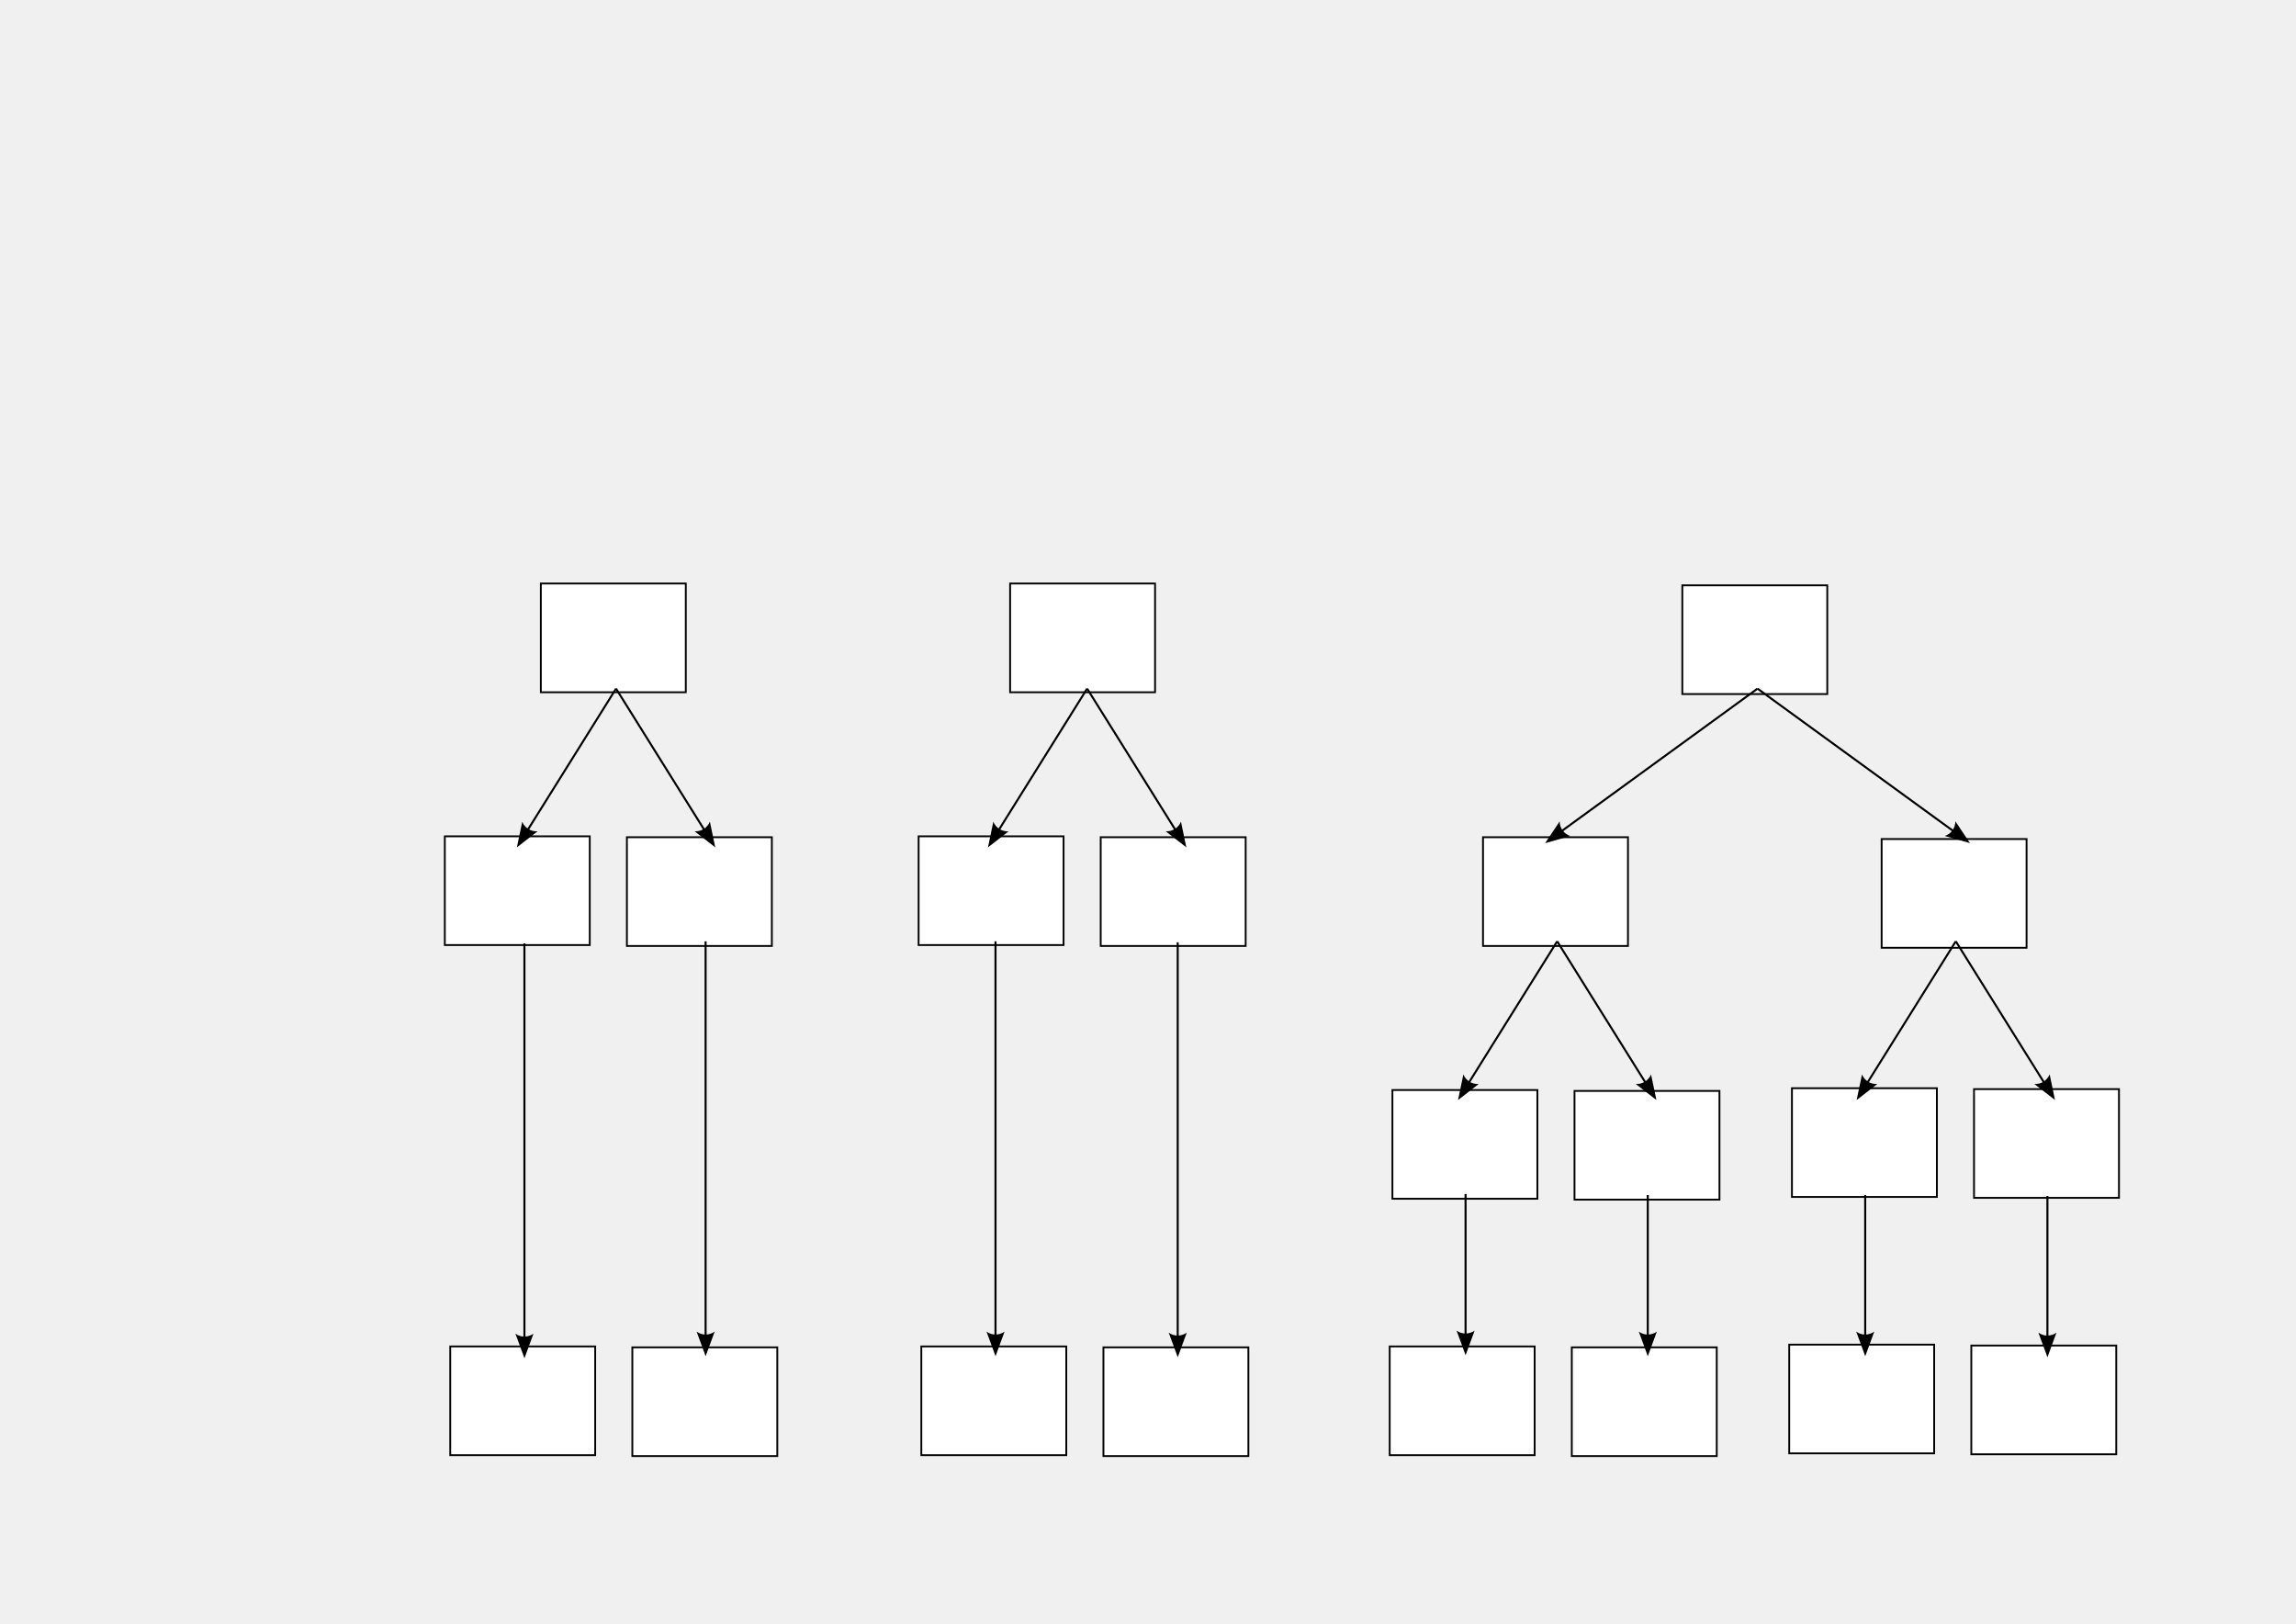
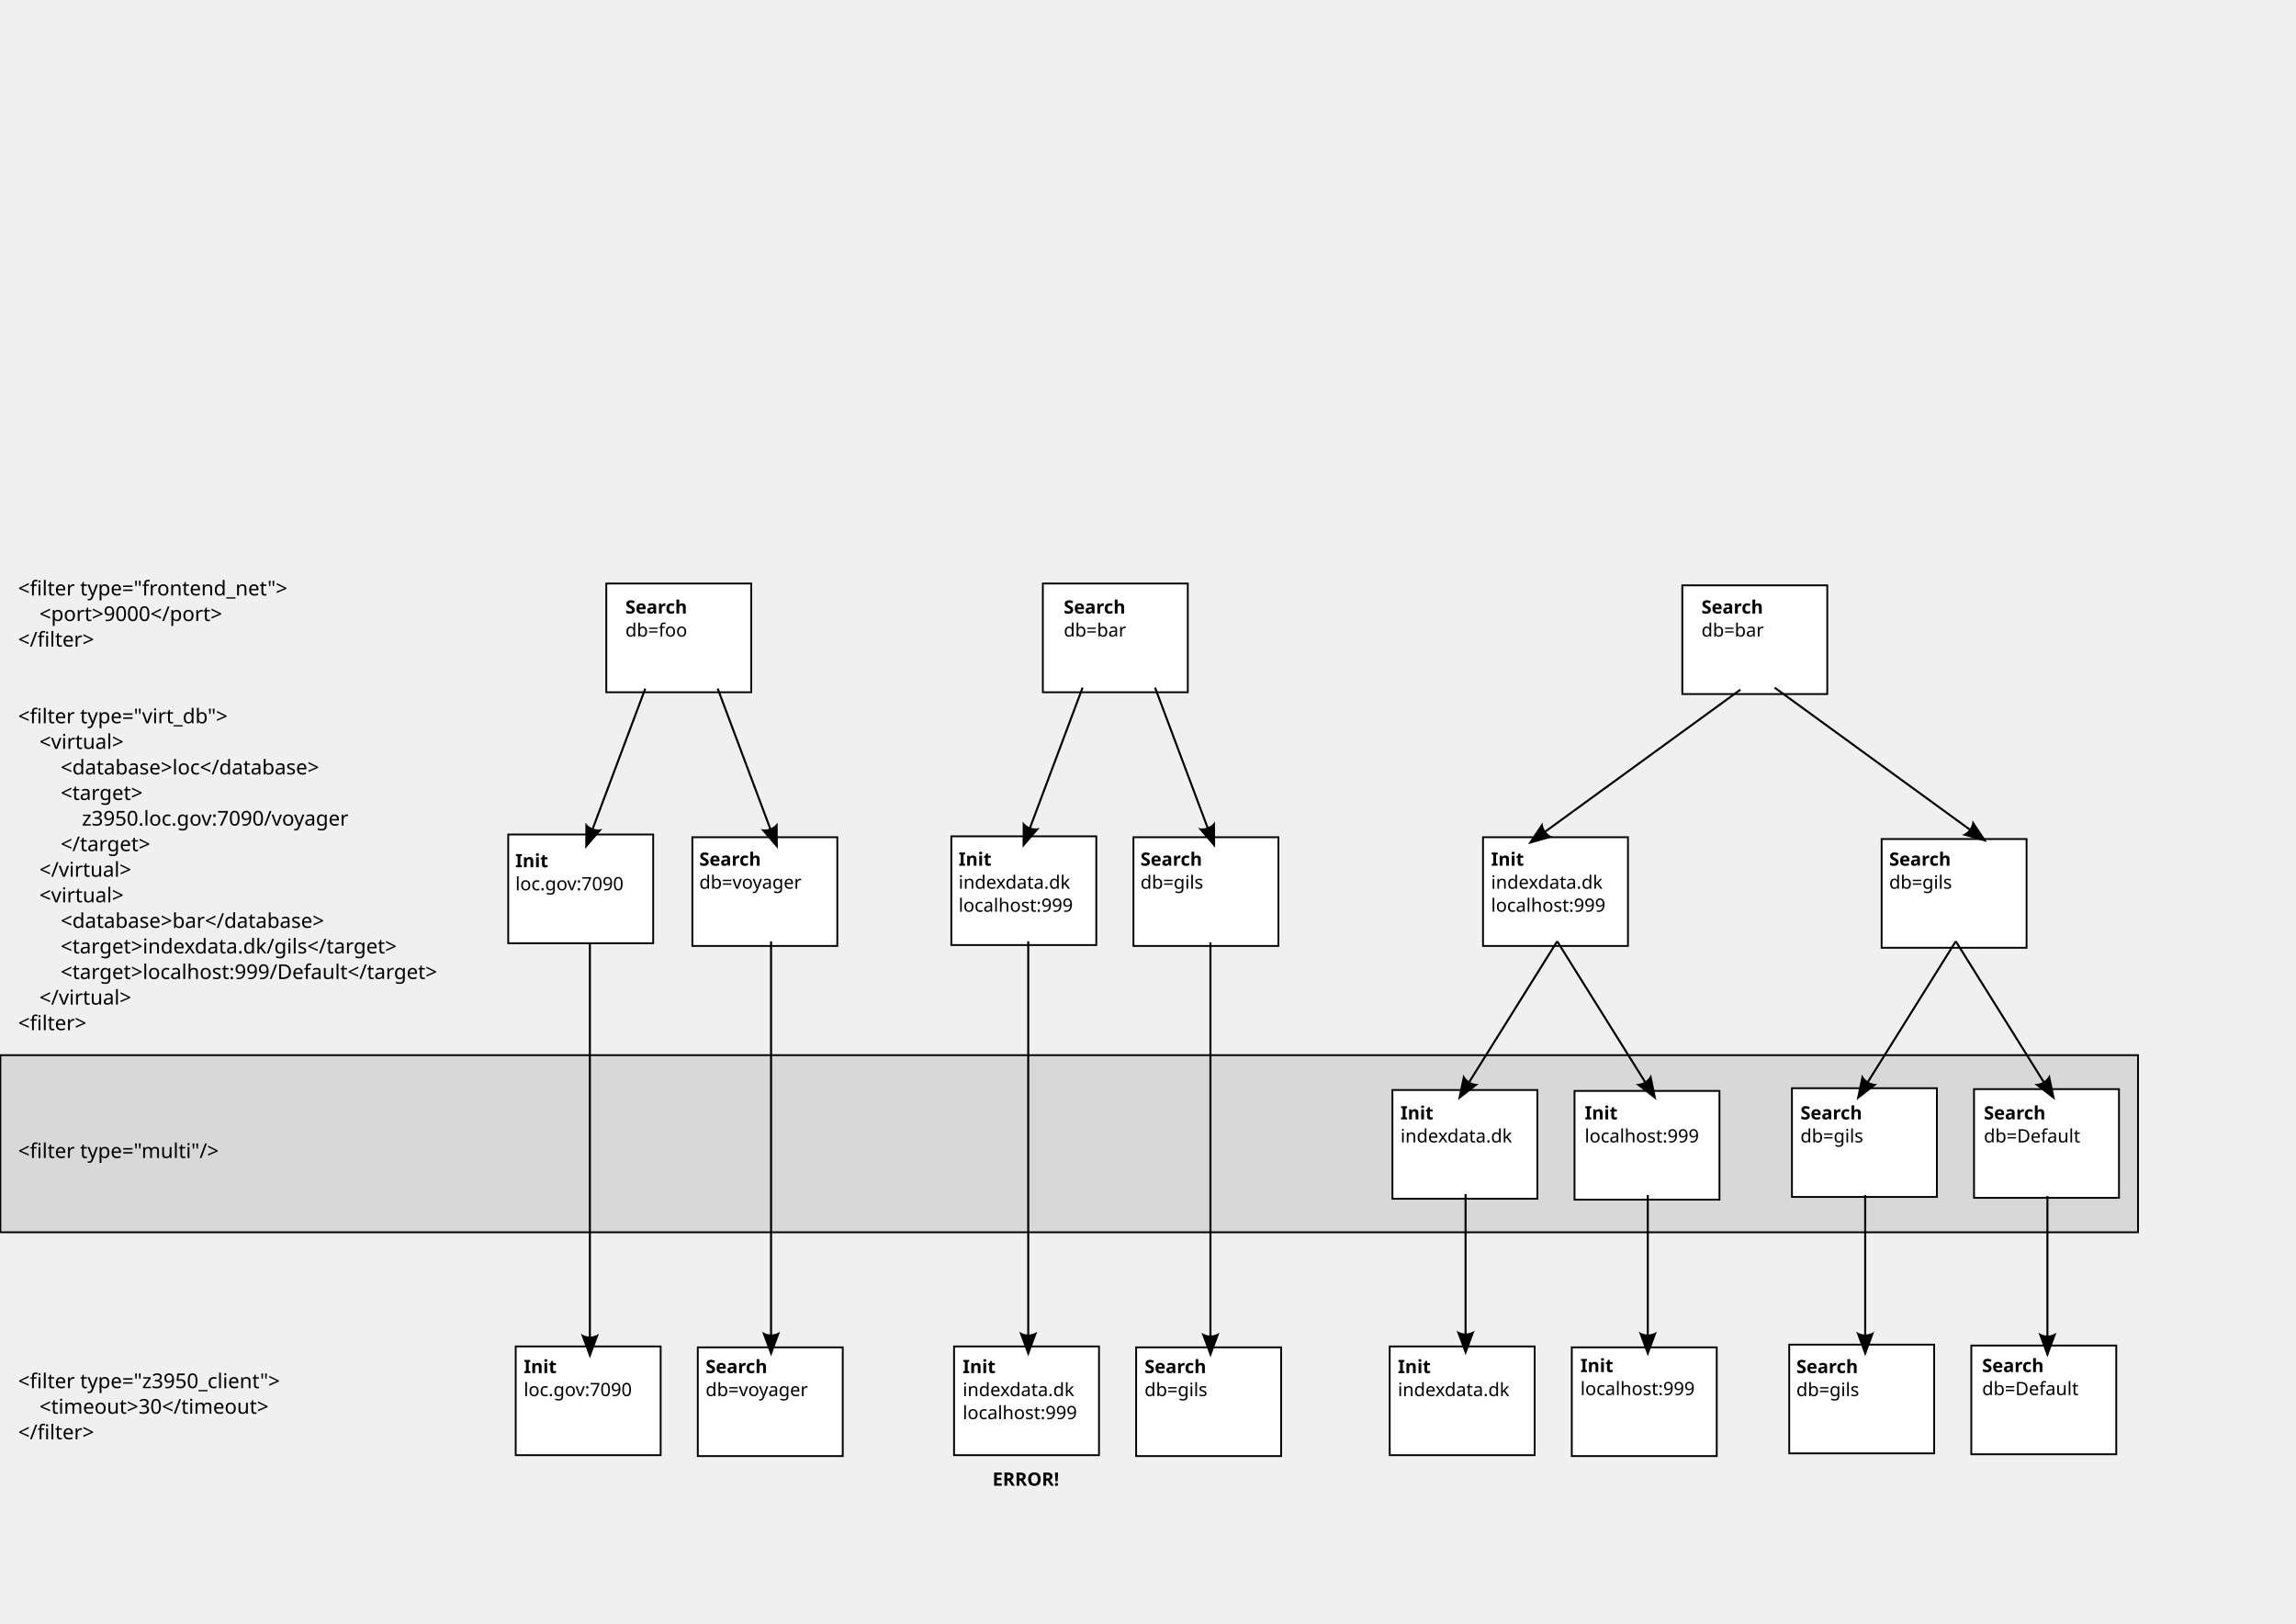
<svg xmlns="http://www.w3.org/2000/svg" width="841.89pt" height="595.276pt" id="svg2">
  <defs id="defs4">
    <marker orient="auto" refY="0.0" refX="0.0" id="Arrow2Lend" style="overflow:visible;">
      <path id="path3661" style="font-size:12.0;fill-rule:evenodd;stroke-width:0.625;stroke-linejoin:round;" d="M 8.719,4.034 L -2.207,0.016 L 8.719,-4.002 C 6.973,-1.63 6.983,1.616 8.719,4.034 z " transform="scale(1.1) rotate(180) translate(-5,0)" />
    </marker>
  </defs>
  <g id="layer1">
+     <rect style="opacity:1;fill:#d8d8d8;fill-opacity:1;stroke:#000000;stroke-width:0.886;stroke-linejoin:miter;stroke-miterlimit:4;stroke-dasharray:none;stroke-opacity:1" id="rect6683" width="1045.094" height="86.583" x="0.181" y="515.78" />
    <rect style="opacity:1;fill:#ffffff;fill-opacity:1;stroke:#000000;stroke-width:0.886;stroke-linejoin:miter;stroke-miterlimit:4;stroke-dasharray:none;stroke-opacity:1" id="rect2768" width="70.866" height="53.15" x="963.78" y="657.726" />
    <rect style="opacity:1;fill:#ffffff;fill-opacity:1;stroke:#000000;stroke-width:0.886;stroke-linejoin:miter;stroke-miterlimit:4;stroke-dasharray:none;stroke-opacity:1" id="rect2770" width="70.866" height="53.15" x="874.754" y="657.284" />
    <rect style="opacity:1;fill:#ffffff;fill-opacity:1;stroke:#000000;stroke-width:0.886;stroke-linejoin:miter;stroke-miterlimit:4;stroke-dasharray:none;stroke-opacity:1" id="rect2772" width="70.866" height="53.15" x="768.455" y="658.612" />
    <rect style="opacity:1;fill:#ffffff;fill-opacity:1;stroke:#000000;stroke-width:0.886;stroke-linejoin:miter;stroke-miterlimit:4;stroke-dasharray:none;stroke-opacity:1" id="rect2774" width="70.866" height="53.15" x="679.429" y="658.169" />
-     <rect style="opacity:1;fill:#ffffff;fill-opacity:1;stroke:#000000;stroke-width:0.886;stroke-linejoin:miter;stroke-miterlimit:4;stroke-dasharray:none;stroke-opacity:1" id="rect2776" width="70.866" height="53.15" x="539.469" y="658.612" />
-     <rect style="opacity:1;fill:#ffffff;fill-opacity:1;stroke:#000000;stroke-width:0.886;stroke-linejoin:miter;stroke-miterlimit:4;stroke-dasharray:none;stroke-opacity:1" id="rect2778" width="70.866" height="53.15" x="450.443" y="658.169" />
-     <rect style="opacity:1;fill:#ffffff;fill-opacity:1;stroke:#000000;stroke-width:0.886;stroke-linejoin:miter;stroke-miterlimit:4;stroke-dasharray:none;stroke-opacity:1" id="rect2780" width="70.866" height="53.15" x="309.154" y="658.612" />
-     <rect style="opacity:1;fill:#ffffff;fill-opacity:1;stroke:#000000;stroke-width:0.886;stroke-linejoin:miter;stroke-miterlimit:4;stroke-dasharray:none;stroke-opacity:1" id="rect2782" width="70.866" height="53.15" x="220.128" y="658.169" />
+     <rect style="opacity:1;fill:#ffffff;fill-opacity:1;stroke:#000000;stroke-width:0.886;stroke-linejoin:miter;stroke-miterlimit:4;stroke-dasharray:none;stroke-opacity:1" id="rect2776" width="70.866" height="53.15" x="555.469" y="658.612" />
+     <rect style="opacity:1;fill:#ffffff;fill-opacity:1;stroke:#000000;stroke-width:0.886;stroke-linejoin:miter;stroke-miterlimit:4;stroke-dasharray:none;stroke-opacity:1" id="rect2778" width="70.866" height="53.15" x="466.443" y="658.169" />
+     <rect style="opacity:1;fill:#ffffff;fill-opacity:1;stroke:#000000;stroke-width:0.886;stroke-linejoin:miter;stroke-miterlimit:4;stroke-dasharray:none;stroke-opacity:1" id="rect2780" width="70.866" height="53.15" x="341.154" y="658.612" />
+     <rect style="opacity:1;fill:#ffffff;fill-opacity:1;stroke:#000000;stroke-width:0.886;stroke-linejoin:miter;stroke-miterlimit:4;stroke-dasharray:none;stroke-opacity:1" id="rect2782" width="70.866" height="53.15" x="252.128" y="658.169" />
    <rect style="opacity:1;fill:#ffffff;fill-opacity:1;stroke:#000000;stroke-width:0.886;stroke-linejoin:miter;stroke-miterlimit:4;stroke-dasharray:none;stroke-opacity:1" id="rect2784" width="70.866" height="53.15" x="965.108" y="532.382" />
    <rect style="opacity:1;fill:#ffffff;fill-opacity:1;stroke:#000000;stroke-width:0.886;stroke-linejoin:miter;stroke-miterlimit:4;stroke-dasharray:none;stroke-opacity:1" id="rect2786" width="70.866" height="53.15" x="876.083" y="531.939" />
    <rect style="opacity:1;fill:#ffffff;fill-opacity:1;stroke:#000000;stroke-width:0.886;stroke-linejoin:miter;stroke-miterlimit:4;stroke-dasharray:none;stroke-opacity:1" id="rect2788" width="70.866" height="53.15" x="769.784" y="533.268" />
    <rect style="opacity:1;fill:#ffffff;fill-opacity:1;stroke:#000000;stroke-width:0.886;stroke-linejoin:miter;stroke-miterlimit:4;stroke-dasharray:none;stroke-opacity:1" id="rect2790" width="70.866" height="53.15" x="680.758" y="532.825" />
    <rect style="opacity:1;fill:#ffffff;fill-opacity:1;stroke:#000000;stroke-width:0.886;stroke-linejoin:miter;stroke-miterlimit:4;stroke-dasharray:none;stroke-opacity:1" id="rect2796" width="70.866" height="53.15" x="919.931" y="410.138" />
    <rect style="opacity:1;fill:#ffffff;fill-opacity:1;stroke:#000000;stroke-width:0.886;stroke-linejoin:miter;stroke-miterlimit:4;stroke-dasharray:none;stroke-opacity:1" id="rect2798" width="70.866" height="53.15" x="725.049" y="409.252" />
-     <rect style="opacity:1;fill:#ffffff;fill-opacity:1;stroke:#000000;stroke-width:0.886;stroke-linejoin:miter;stroke-miterlimit:4;stroke-dasharray:none;stroke-opacity:1" id="rect2800" width="70.866" height="53.15" x="538.14" y="409.252" />
-     <rect style="opacity:1;fill:#ffffff;fill-opacity:1;stroke:#000000;stroke-width:0.886;stroke-linejoin:miter;stroke-miterlimit:4;stroke-dasharray:none;stroke-opacity:1" id="rect2802" width="70.866" height="53.15" x="449.114" y="408.809" />
-     <rect style="opacity:1;fill:#ffffff;fill-opacity:1;stroke:#000000;stroke-width:0.886;stroke-linejoin:miter;stroke-miterlimit:4;stroke-dasharray:none;stroke-opacity:1" id="rect2804" width="70.866" height="53.15" x="306.496" y="409.252" />
-     <rect style="opacity:1;fill:#ffffff;fill-opacity:1;stroke:#000000;stroke-width:0.886;stroke-linejoin:miter;stroke-miterlimit:4;stroke-dasharray:none;stroke-opacity:1" id="rect2806" width="70.866" height="53.15" x="217.471" y="408.809" />
-     <rect style="opacity:1;fill:#ffffff;fill-opacity:1;stroke:#000000;stroke-width:0.886;stroke-linejoin:miter;stroke-miterlimit:4;stroke-dasharray:none;stroke-opacity:1" id="rect2808" width="70.866" height="53.15" x="264.419" y="285.236" />
-     <rect style="opacity:1;fill:#ffffff;fill-opacity:1;stroke:#000000;stroke-width:0.886;stroke-linejoin:miter;stroke-miterlimit:4;stroke-dasharray:none;stroke-opacity:1" id="rect2810" width="70.866" height="53.15" x="493.848" y="285.236" />
+     <rect style="opacity:1;fill:#ffffff;fill-opacity:1;stroke:#000000;stroke-width:0.886;stroke-linejoin:miter;stroke-miterlimit:4;stroke-dasharray:none;stroke-opacity:1" id="rect2800" width="70.866" height="53.15" x="554.14" y="409.252" />
+     <rect style="opacity:1;fill:#ffffff;fill-opacity:1;stroke:#000000;stroke-width:0.886;stroke-linejoin:miter;stroke-miterlimit:4;stroke-dasharray:none;stroke-opacity:1" id="rect2802" width="70.866" height="53.15" x="465.114" y="408.809" />
+     <rect style="opacity:1;fill:#ffffff;fill-opacity:1;stroke:#000000;stroke-width:0.886;stroke-linejoin:miter;stroke-miterlimit:4;stroke-dasharray:none;stroke-opacity:1" id="rect2804" width="70.866" height="53.15" x="338.496" y="409.252" />
+     <rect style="opacity:1;fill:#ffffff;fill-opacity:1;stroke:#000000;stroke-width:0.886;stroke-linejoin:miter;stroke-miterlimit:4;stroke-dasharray:none;stroke-opacity:1" id="rect2806" width="70.866" height="53.15" x="248.474" y="407.923" />
+     <rect style="opacity:1;fill:#ffffff;fill-opacity:1;stroke:#000000;stroke-width:0.886;stroke-linejoin:miter;stroke-miterlimit:4;stroke-dasharray:none;stroke-opacity:1" id="rect2808" width="70.866" height="53.15" x="296.419" y="285.236" />
+     <rect style="opacity:1;fill:#ffffff;fill-opacity:1;stroke:#000000;stroke-width:0.886;stroke-linejoin:miter;stroke-miterlimit:4;stroke-dasharray:none;stroke-opacity:1" id="rect2810" width="70.866" height="53.15" x="509.848" y="285.236" />
    <rect style="opacity:1;fill:#ffffff;fill-opacity:1;stroke:#000000;stroke-width:0.886;stroke-linejoin:miter;stroke-miterlimit:4;stroke-dasharray:none;stroke-opacity:1" id="rect2812" width="70.866" height="53.15" x="822.49" y="286.122" />
    <path style="fill:none;fill-opacity:0.75;fill-rule:evenodd;stroke:#000000;stroke-width:1px;stroke-linecap:butt;stroke-linejoin:miter;stroke-opacity:1;marker-start:none;marker-end:url(#Arrow2Lend)" d="M 1000.984,584.646 C 1000.984,655.512 1000.984,655.512 1000.984,655.512" id="path3546" />
    <path style="fill:none;fill-opacity:0.75;fill-rule:evenodd;stroke:#000000;stroke-width:1px;stroke-linecap:butt;stroke-linejoin:miter;marker-start:none;marker-end:url(#Arrow2Lend);stroke-opacity:1" d="M 911.902,584.146 C 911.902,655.012 911.902,655.012 911.902,655.012" id="path3685" />
    <path style="fill:none;fill-opacity:0.75;fill-rule:evenodd;stroke:#000000;stroke-width:1px;stroke-linecap:butt;stroke-linejoin:miter;marker-start:none;marker-end:url(#Arrow2Lend);stroke-opacity:1" d="M 805.602,584.146 C 805.602,655.012 805.602,655.012 805.602,655.012" id="path3691" />
    <path style="fill:none;fill-opacity:0.75;fill-rule:evenodd;stroke:#000000;stroke-width:1px;stroke-linecap:butt;stroke-linejoin:miter;marker-start:none;marker-end:url(#Arrow2Lend);stroke-opacity:1" d="M 716.52,583.646 C 716.52,654.512 716.52,654.512 716.52,654.512" id="path3693" />
-     <path style="fill:#000000;fill-opacity:1;fill-rule:evenodd;stroke:#000000;stroke-width:1px;stroke-linecap:butt;stroke-linejoin:miter;stroke-opacity:1;marker-end:url(#Arrow2Lend)" d="M 575.787,460.63 C 575.787,655.512 575.787,655.512 575.787,655.512" id="path3699" />
-     <path style="fill:#000000;fill-opacity:1;fill-rule:evenodd;stroke:#000000;stroke-width:1px;stroke-linecap:butt;stroke-linejoin:miter;marker-end:url(#Arrow2Lend);stroke-opacity:1" d="M 486.705,460.13 C 486.705,655.012 486.705,655.012 486.705,655.012" id="path4433" />
-     <path style="fill:#000000;fill-opacity:1;fill-rule:evenodd;stroke:#000000;stroke-width:1px;stroke-linecap:butt;stroke-linejoin:miter;marker-end:url(#Arrow2Lend);stroke-opacity:1" d="M 344.972,460.13 C 344.972,655.012 344.972,655.012 344.972,655.012" id="path4435" />
-     <path style="fill:#000000;fill-opacity:1;fill-rule:evenodd;stroke:#000000;stroke-width:1px;stroke-linecap:butt;stroke-linejoin:miter;marker-end:url(#Arrow2Lend);stroke-opacity:1" d="M 256.39,461.13 C 256.39,656.012 256.39,656.012 256.39,656.012" id="path4437" />
-     <path style="fill:none;fill-opacity:0.75;fill-rule:evenodd;stroke:#000000;stroke-width:1px;stroke-linecap:butt;stroke-linejoin:miter;stroke-opacity:1;marker-end:url(#Arrow2Lend)" d="M 301.181,336.614 C 256.89,407.48 256.89,407.48 256.89,407.48" id="path4439" />
-     <path style="fill:none;fill-opacity:0.75;fill-rule:evenodd;stroke:#000000;stroke-width:1px;stroke-linecap:butt;stroke-linejoin:miter;stroke-opacity:1;marker-end:url(#Arrow2Lend)" d="M 301.181,336.614 C 345.472,407.48 345.472,407.48 345.472,407.48" id="path4441" />
-     <path style="fill:none;fill-opacity:0.75;fill-rule:evenodd;stroke:#000000;stroke-width:1px;stroke-linecap:butt;stroke-linejoin:miter;stroke-opacity:1;marker-end:url(#Arrow2Lend)" d="M 531.496,336.614 C 487.205,407.48 487.205,407.48 487.205,407.48" id="path4443" />
-     <path style="fill:none;fill-opacity:0.75;fill-rule:evenodd;stroke:#000000;stroke-width:1px;stroke-linecap:butt;stroke-linejoin:miter;stroke-opacity:1;marker-end:url(#Arrow2Lend)" d="M 531.496,336.614 C 575.787,407.48 575.787,407.48 575.787,407.48" id="path4445" />
+     <path style="fill:#000000;fill-opacity:1;fill-rule:evenodd;stroke:#000000;stroke-width:1px;stroke-linecap:butt;stroke-linejoin:miter;marker-end:url(#Arrow2Lend);stroke-opacity:1" d="M 591.787,460.63 C 591.787,655.512 591.787,655.512 591.787,655.512" id="path3699" />
+     <path style="fill:#000000;fill-opacity:1;fill-rule:evenodd;stroke:#000000;stroke-width:1px;stroke-linecap:butt;stroke-linejoin:miter;marker-end:url(#Arrow2Lend);stroke-opacity:1" d="M 502.705,460.13 C 502.705,655.012 502.705,655.012 502.705,655.012" id="path4433" />
+     <path style="fill:#000000;fill-opacity:1;fill-rule:evenodd;stroke:#000000;stroke-width:1px;stroke-linecap:butt;stroke-linejoin:miter;marker-end:url(#Arrow2Lend);stroke-opacity:1" d="M 376.972,460.13 C 376.972,655.012 376.972,655.012 376.972,655.012" id="path4435" />
+     <path style="fill:#000000;fill-opacity:1;fill-rule:evenodd;stroke:#000000;stroke-width:1px;stroke-linecap:butt;stroke-linejoin:miter;marker-end:url(#Arrow2Lend);stroke-opacity:1" d="M 288.39,461.13 C 288.39,656.012 288.39,656.012 288.39,656.012" id="path4437" />
    <path style="fill:none;fill-opacity:0.75;fill-rule:evenodd;stroke:#000000;stroke-width:1px;stroke-linecap:butt;stroke-linejoin:miter;marker-end:url(#Arrow2Lend);stroke-opacity:1" d="M 761.311,460.13 C 717.02,530.996 717.02,530.996 717.02,530.996" id="path4447" />
    <path style="fill:none;fill-opacity:0.75;fill-rule:evenodd;stroke:#000000;stroke-width:1px;stroke-linecap:butt;stroke-linejoin:miter;marker-end:url(#Arrow2Lend);stroke-opacity:1" d="M 761.311,460.13 C 805.602,530.996 805.602,530.996 805.602,530.996" id="path4449" />
    <path style="fill:none;fill-opacity:0.75;fill-rule:evenodd;stroke:#000000;stroke-width:1px;stroke-linecap:butt;stroke-linejoin:miter;marker-end:url(#Arrow2Lend);stroke-opacity:1" d="M 956.193,460.13 C 911.902,530.996 911.902,530.996 911.902,530.996" id="path4451" />
    <path style="fill:none;fill-opacity:0.75;fill-rule:evenodd;stroke:#000000;stroke-width:1px;stroke-linecap:butt;stroke-linejoin:miter;marker-end:url(#Arrow2Lend);stroke-opacity:1" d="M 956.193,460.13 C 1000.484,530.996 1000.484,530.996 1000.484,530.996" id="path4453" />
-     <path style="fill:none;fill-opacity:0.75;fill-rule:evenodd;stroke:#000000;stroke-width:1px;stroke-linecap:butt;stroke-linejoin:miter;stroke-opacity:1;marker-end:url(#Arrow2Lend)" d="M 859.252,336.614 C 761.811,407.48 761.811,407.48 761.811,407.48" id="path4455" />
-     <path style="fill:none;fill-opacity:0.75;fill-rule:evenodd;stroke:#000000;stroke-width:1px;stroke-linecap:butt;stroke-linejoin:miter;stroke-opacity:1;marker-end:url(#Arrow2Lend)" d="M 859.252,336.614 C 956.693,407.48 956.693,407.48 956.693,407.48" id="path4457" />
+     <path style="fill:none;fill-opacity:0.75;fill-rule:evenodd;stroke:#000000;stroke-width:1px;stroke-linecap:butt;stroke-linejoin:miter;marker-end:url(#Arrow2Lend);stroke-opacity:1" d="M 850.894,337.114 C 753.453,407.98 753.453,407.98 753.453,407.98" id="path4455" />
+     <path style="fill:none;fill-opacity:0.75;fill-rule:evenodd;stroke:#000000;stroke-width:1px;stroke-linecap:butt;stroke-linejoin:miter;marker-end:url(#Arrow2Lend);stroke-opacity:1" d="M 867.61,336.114 C 965.051,406.98 965.051,406.98 965.051,406.98" id="path4457" />
+     <path style="fill:none;fill-opacity:0.75;fill-rule:evenodd;stroke:#000000;stroke-width:1px;stroke-linecap:butt;stroke-linejoin:miter;marker-end:url(#Arrow2Lend);stroke-opacity:1" d="M 315.465,336.614 C 288.89,407.48 288.89,407.48 288.89,407.48" id="path1344" />
+     <path style="fill:none;fill-opacity:0.75;fill-rule:evenodd;stroke:#000000;stroke-width:1px;stroke-linecap:butt;stroke-linejoin:miter;marker-end:url(#Arrow2Lend);stroke-opacity:1" d="M 350.898,336.614 C 377.472,407.48 377.472,407.48 377.472,407.48" id="path3547" />
+     <path style="fill:none;fill-opacity:0.75;fill-rule:evenodd;stroke:#000000;stroke-width:1px;stroke-linecap:butt;stroke-linejoin:miter;marker-end:url(#Arrow2Lend);stroke-opacity:1" d="M 529.28,336.114 C 502.705,406.98 502.705,406.98 502.705,406.98" id="path4281" />
+     <path style="fill:none;fill-opacity:0.75;fill-rule:evenodd;stroke:#000000;stroke-width:1px;stroke-linecap:butt;stroke-linejoin:miter;marker-end:url(#Arrow2Lend);stroke-opacity:1" d="M 564.713,336.114 C 591.287,406.98 591.287,406.98 591.287,406.98" id="path4283" />
+     <text xml:space="preserve" style="font-size:10px;font-style:normal;font-variant:normal;font-weight:normal;font-stretch:normal;text-align:start;line-height:125%;writing-mode:lr-tb;text-anchor:start;fill:#000000;fill-opacity:1;stroke:none;stroke-width:1px;stroke-linecap:butt;stroke-linejoin:miter;stroke-opacity:1;font-family:Sans" x="305.765" y="299.92" id="text4285">
+       <tspan id="tspan4287" x="305.765" y="299.92" style="font-weight:bold;font-family:Sans;font-style:normal;font-stretch:normal;font-variant:normal;font-size:9;text-anchor:start;text-align:start;writing-mode:lr;line-height:125%">Search</tspan>
+       <tspan x="305.765" y="311.17" id="tspan4291" style="font-family:Sans;font-weight:normal;font-style:normal;font-stretch:normal;font-variant:normal;font-size:9;text-anchor:start;text-align:start;writing-mode:lr;line-height:125%">db=foo</tspan>
+     </text>
+     <text xml:space="preserve" style="font-size:10px;font-style:normal;font-variant:normal;font-weight:normal;font-stretch:normal;text-align:start;line-height:125%;writing-mode:lr-tb;text-anchor:start;fill:#000000;fill-opacity:1;stroke:none;stroke-width:1px;stroke-linecap:butt;stroke-linejoin:miter;stroke-opacity:1;font-family:Sans" x="520.08" y="299.92" id="text4297">
+       <tspan id="tspan4299" x="520.08" y="299.92" style="font-weight:bold;font-family:Sans;font-style:normal;font-stretch:normal;font-variant:normal;font-size:9;text-anchor:start;text-align:start;writing-mode:lr;line-height:125%">Search</tspan>
+       <tspan x="520.08" y="311.17" id="tspan4303" style="font-family:Sans;font-weight:normal;font-style:normal;font-stretch:normal;font-variant:normal;font-size:9;text-anchor:start;text-align:start;writing-mode:lr;line-height:125%">db=bar</tspan>
+     </text>
+     <text xml:space="preserve" style="font-size:10px;font-style:normal;font-variant:normal;font-weight:normal;font-stretch:normal;text-align:start;line-height:125%;writing-mode:lr-tb;text-anchor:start;fill:#000000;fill-opacity:1;stroke:none;stroke-width:1px;stroke-linecap:butt;stroke-linejoin:miter;stroke-opacity:1;font-family:Sans" x="831.836" y="299.92" id="text4305">
+       <tspan id="tspan4307" x="831.836" y="299.92" style="font-weight:bold;font-family:Sans;font-style:normal;font-stretch:normal;font-variant:normal;font-size:9;text-anchor:start;text-align:start;writing-mode:lr;line-height:125%">Search</tspan>
+       <tspan x="831.836" y="311.17" id="tspan4311" style="font-family:Sans;font-weight:normal;font-style:normal;font-stretch:normal;font-variant:normal;font-size:9;text-anchor:start;text-align:start;writing-mode:lr;line-height:125%">db=bar</tspan>
+     </text>
+     <text xml:space="preserve" style="font-size:10px;font-style:normal;font-variant:normal;font-weight:normal;font-stretch:normal;text-align:start;line-height:125%;writing-mode:lr-tb;text-anchor:start;fill:#000000;fill-opacity:1;stroke:none;stroke-width:1px;stroke-linecap:butt;stroke-linejoin:miter;stroke-opacity:1;font-family:Sans" x="8.858" y="291.062" id="text4313">
+       <tspan id="tspan4315" x="8.858" y="291.062">&lt;filter type="frontend_net"&gt;</tspan>
+       <tspan x="8.858" y="303.562" id="tspan4317">    &lt;port&gt;9000&lt;/port&gt;</tspan>
+       <tspan x="8.858" y="316.062" id="tspan4319">&lt;/filter&gt;</tspan>
+       <tspan x="8.858" y="328.562" id="tspan4321" />
+       <tspan x="8.858" y="341.062" id="tspan4337" />
+       <tspan x="8.858" y="353.562" id="tspan7417">&lt;filter type="virt_db"&gt;</tspan>
+       <tspan x="8.858" y="366.062" id="tspan4339">    &lt;virtual&gt;</tspan>
+       <tspan x="8.858" y="378.562" id="tspan4341">        &lt;database&gt;loc&lt;/database&gt;</tspan>
+       <tspan x="8.858" y="391.062" id="tspan4343">        &lt;target&gt;</tspan>
+       <tspan x="8.858" y="403.562" id="tspan4371">            z3950.loc.gov:7090/voyager</tspan>
+       <tspan x="8.858" y="416.062" id="tspan4373">        &lt;/target&gt;</tspan>
+       <tspan x="8.858" y="428.562" id="tspan4357">    &lt;/virtual&gt;</tspan>
+       <tspan x="8.858" y="441.062" id="tspan4359">    &lt;virtual&gt;</tspan>
+       <tspan x="8.858" y="453.562" id="tspan4361">        &lt;database&gt;bar&lt;/database&gt;</tspan>
+       <tspan x="8.858" y="466.062" id="tspan4381">        &lt;target&gt;indexdata.dk/gils&lt;/target&gt;</tspan>
+       <tspan x="8.858" y="478.562" id="tspan4379">        &lt;target&gt;localhost:999/Default&lt;/target&gt;</tspan>
+       <tspan x="8.858" y="491.062" id="tspan4385">    &lt;/virtual&gt;</tspan>
+       <tspan x="8.858" y="503.562" id="tspan4387">&lt;filter&gt;</tspan>
+       <tspan x="8.858" y="516.062" id="tspan4389" />
+       <tspan x="8.858" y="528.562" id="tspan4415" />
+       <tspan x="8.858" y="541.062" id="tspan4401" />
+       <tspan x="8.858" y="553.562" id="tspan4391" style="fill:#000000;fill-opacity:1" />
+       <tspan x="8.858" y="566.062" style="fill:#000000;fill-opacity:1" id="tspan7419">&lt;filter type="multi"/&gt;</tspan>
+       <tspan x="8.858" y="578.562" id="tspan4393" />
+       <tspan x="8.858" y="591.062" id="tspan4403" />
+       <tspan x="8.858" y="603.562" id="tspan4417" />
+       <tspan x="8.858" y="616.062" id="tspan4419" />
+       <tspan x="8.858" y="628.562" id="tspan4421" />
+       <tspan x="8.858" y="641.062" id="tspan4405" />
+       <tspan x="8.858" y="653.562" id="tspan4407" />
+       <tspan x="8.858" y="666.062" id="tspan4409" />
+       <tspan x="8.858" y="678.562" id="tspan4395">&lt;filter type="z3950_client"&gt;</tspan>
+       <tspan x="8.858" y="691.062" id="tspan4397">    &lt;timeout&gt;30&lt;/timeout&gt;</tspan>
+       <tspan x="8.858" y="703.562" id="tspan4399">&lt;/filter&gt;</tspan>
+       <tspan x="8.858" y="716.062" id="tspan4369" />
+     </text>
+     <text xml:space="preserve" style="font-size:10px;font-style:normal;font-variant:normal;font-weight:normal;font-stretch:normal;text-align:start;line-height:125%;writing-mode:lr-tb;text-anchor:start;fill:#000000;fill-opacity:1;stroke:none;stroke-width:1px;stroke-linecap:butt;stroke-linejoin:miter;stroke-opacity:1;font-family:Sans" x="152" y="591.094" id="text4353">
+       <tspan id="tspan4355" x="152" y="591.094" />
+     </text>
+     <text xml:space="preserve" style="font-size:10px;font-style:normal;font-variant:normal;font-weight:normal;font-stretch:normal;text-align:start;line-height:125%;writing-mode:lr-tb;text-anchor:start;fill:#000000;fill-opacity:1;stroke:none;stroke-width:1px;stroke-linecap:butt;stroke-linejoin:miter;stroke-opacity:1;font-family:Sans" x="40" y="388.094" id="text4411">
+       <tspan id="tspan4413" x="40" y="388.094" />
+     </text>
+     <text xml:space="preserve" style="font-size:10px;font-style:normal;font-variant:normal;font-weight:normal;font-stretch:normal;text-align:start;line-height:125%;writing-mode:lr-tb;text-anchor:start;fill:#000000;fill-opacity:1;stroke:none;stroke-width:1px;stroke-linecap:butt;stroke-linejoin:miter;stroke-opacity:1;font-family:Sans" x="251.972" y="423.936" id="text5155">
+       <tspan id="tspan5157" x="251.972" y="423.936" style="font-size:9px;font-style:normal;font-variant:normal;font-weight:bold;font-stretch:normal;text-align:start;line-height:125%;writing-mode:lr-tb;text-anchor:start;font-family:Sans">Init</tspan>
+       <tspan x="251.972" y="435.186" style="font-size:9px;font-style:normal;font-variant:normal;font-weight:normal;font-stretch:normal;text-align:start;line-height:125%;writing-mode:lr-tb;text-anchor:start;font-family:Sans" id="tspan5167">loc.gov:7090</tspan>
+     </text>
+     <text xml:space="preserve" style="font-size:9px;font-style:normal;font-variant:normal;font-weight:normal;font-stretch:normal;text-align:start;line-height:125%;writing-mode:lr-tb;text-anchor:start;fill:#000000;fill-opacity:1;stroke:none;stroke-width:1px;stroke-linecap:butt;stroke-linejoin:miter;stroke-opacity:1;font-family:Sans" x="468.662" y="423.176" id="text5159">
+       <tspan id="tspan5161" x="468.662" y="423.176" style="font-size:9px;font-style:normal;font-variant:normal;font-weight:bold;font-stretch:normal;text-align:start;line-height:125%;writing-mode:lr-tb;text-anchor:start;font-family:Sans">Init</tspan>
+       <tspan x="468.662" y="434.426" style="font-size:9px;font-style:normal;font-variant:normal;font-weight:normal;font-stretch:normal;text-align:start;line-height:125%;writing-mode:lr-tb;text-anchor:start;font-family:Sans" id="tspan5169">indexdata.dk</tspan>
+       <tspan x="468.662" y="445.676" style="font-size:9px;font-style:normal;font-variant:normal;font-weight:normal;font-stretch:normal;text-align:start;line-height:125%;writing-mode:lr-tb;text-anchor:start;font-family:Sans" id="tspan5171">localhost:999</tspan>
+     </text>
+     <text xml:space="preserve" style="font-size:9px;font-style:normal;font-variant:normal;font-weight:normal;font-stretch:normal;text-align:start;line-height:125%;writing-mode:lr-tb;text-anchor:start;fill:#000000;fill-opacity:1;stroke:none;stroke-width:1px;stroke-linecap:butt;stroke-linejoin:miter;stroke-opacity:1;font-family:Sans" x="432" y="557.094" id="text5905">
+       <tspan id="tspan5907" x="432" y="557.094" />
+     </text>
+     <text xml:space="preserve" style="font-size:9px;font-style:normal;font-variant:normal;font-weight:normal;font-stretch:normal;text-align:start;line-height:125%;writing-mode:lr-tb;text-anchor:start;fill:#000000;fill-opacity:1;stroke:none;stroke-width:1px;stroke-linecap:butt;stroke-linejoin:miter;stroke-opacity:1;font-family:Sans" x="729.005" y="423.176" id="text5909">
+       <tspan id="tspan5911" x="729.005" y="423.176" style="font-size:9px;font-style:normal;font-variant:normal;font-weight:bold;font-stretch:normal;text-align:start;line-height:125%;writing-mode:lr-tb;text-anchor:start;font-family:Sans">Init</tspan>
+       <tspan x="729.005" y="434.426" style="font-size:9px;font-style:normal;font-variant:normal;font-weight:normal;font-stretch:normal;text-align:start;line-height:125%;writing-mode:lr-tb;text-anchor:start;font-family:Sans" id="tspan5913">indexdata.dk</tspan>
+       <tspan x="729.005" y="445.676" style="font-size:9px;font-style:normal;font-variant:normal;font-weight:normal;font-stretch:normal;text-align:start;line-height:125%;writing-mode:lr-tb;text-anchor:start;font-family:Sans" id="tspan5915">localhost:999</tspan>
+     </text>
+     <text xml:space="preserve" style="font-size:10px;font-style:normal;font-variant:normal;font-weight:normal;font-stretch:normal;text-align:start;line-height:125%;writing-mode:lr-tb;text-anchor:start;fill:#000000;fill-opacity:1;stroke:none;stroke-width:1px;stroke-linecap:butt;stroke-linejoin:miter;stroke-opacity:1;font-family:Sans" x="256.064" y="671.208" id="text5921">
+       <tspan id="tspan5923" x="256.064" y="671.208" style="font-size:9px;font-style:normal;font-variant:normal;font-weight:bold;font-stretch:normal;text-align:start;line-height:125%;writing-mode:lr-tb;text-anchor:start;font-family:Sans">Init</tspan>
+       <tspan x="256.064" y="682.458" style="font-size:9px;font-style:normal;font-variant:normal;font-weight:normal;font-stretch:normal;text-align:start;line-height:125%;writing-mode:lr-tb;text-anchor:start;font-family:Sans" id="tspan5925">loc.gov:7090</tspan>
+     </text>
+     <text xml:space="preserve" style="font-size:9px;font-style:normal;font-variant:normal;font-weight:normal;font-stretch:normal;text-align:start;line-height:125%;writing-mode:lr-tb;text-anchor:start;fill:#000000;fill-opacity:1;stroke:none;stroke-width:1px;stroke-linecap:butt;stroke-linejoin:miter;stroke-opacity:1;font-family:Sans" x="470.662" y="671.208" id="text5927">
+       <tspan id="tspan5929" x="470.662" y="671.208" style="font-size:9px;font-style:normal;font-variant:normal;font-weight:bold;font-stretch:normal;text-align:start;line-height:125%;writing-mode:lr-tb;text-anchor:start;font-family:Sans">Init</tspan>
+       <tspan x="470.662" y="682.458" style="font-size:9px;font-style:normal;font-variant:normal;font-weight:normal;font-stretch:normal;text-align:start;line-height:125%;writing-mode:lr-tb;text-anchor:start;font-family:Sans" id="tspan5931">indexdata.dk</tspan>
+       <tspan x="470.662" y="693.708" style="font-size:9px;font-style:normal;font-variant:normal;font-weight:normal;font-stretch:normal;text-align:start;line-height:125%;writing-mode:lr-tb;text-anchor:start;font-family:Sans" id="tspan5933">localhost:999</tspan>
+     </text>
+     <text xml:space="preserve" style="font-size:9px;font-style:normal;font-variant:normal;font-weight:normal;font-stretch:normal;text-align:start;line-height:125%;writing-mode:lr-tb;text-anchor:start;fill:#000000;fill-opacity:1;stroke:none;stroke-width:1px;stroke-linecap:butt;stroke-linejoin:miter;stroke-opacity:1;font-family:Sans" x="684.714" y="547.192" id="text5935">
+       <tspan id="tspan5937" x="684.714" y="547.192" style="font-size:9px;font-style:normal;font-variant:normal;font-weight:bold;font-stretch:normal;text-align:start;line-height:125%;writing-mode:lr-tb;text-anchor:start;font-family:Sans">Init</tspan>
+       <tspan x="684.714" y="558.442" style="font-size:9px;font-style:normal;font-variant:normal;font-weight:normal;font-stretch:normal;text-align:start;line-height:125%;writing-mode:lr-tb;text-anchor:start;font-family:Sans" id="tspan5939">indexdata.dk</tspan>
+       <tspan x="684.714" y="569.692" style="font-size:9px;font-style:normal;font-variant:normal;font-weight:normal;font-stretch:normal;text-align:start;line-height:125%;writing-mode:lr-tb;text-anchor:start;font-family:Sans" id="tspan5941" />
+     </text>
+     <text xml:space="preserve" style="font-size:9px;font-style:normal;font-variant:normal;font-weight:normal;font-stretch:normal;text-align:start;line-height:125%;writing-mode:lr-tb;text-anchor:start;fill:#000000;fill-opacity:1;stroke:none;stroke-width:1px;stroke-linecap:butt;stroke-linejoin:miter;stroke-opacity:1;font-family:Sans" x="774.768" y="547.192" id="text5943">
+       <tspan id="tspan5945" x="774.768" y="547.192" style="font-size:9px;font-style:normal;font-variant:normal;font-weight:bold;font-stretch:normal;text-align:start;line-height:125%;writing-mode:lr-tb;text-anchor:start;font-family:Sans">Init</tspan>
+       <tspan x="774.768" y="558.442" style="font-size:9px;font-style:normal;font-variant:normal;font-weight:normal;font-stretch:normal;text-align:start;line-height:125%;writing-mode:lr-tb;text-anchor:start;font-family:Sans" id="tspan5949">localhost:999</tspan>
+     </text>
+     <text xml:space="preserve" style="font-size:9px;font-style:normal;font-variant:normal;font-weight:bold;font-stretch:normal;text-align:start;line-height:125%;writing-mode:lr-tb;text-anchor:start;fill:#000000;fill-opacity:1;stroke:none;stroke-width:1px;stroke-linecap:butt;stroke-linejoin:miter;stroke-opacity:1;font-family:Sans" x="755" y="319.094" id="text7435">
+       <tspan id="tspan7437" x="755" y="319.094" />
+     </text>
+     <text xml:space="preserve" style="font-size:10px;font-style:normal;font-variant:normal;font-weight:normal;font-stretch:normal;text-align:start;line-height:125%;writing-mode:lr-tb;text-anchor:start;fill:#000000;fill-opacity:1;stroke:none;stroke-width:1px;stroke-linecap:butt;stroke-linejoin:miter;stroke-opacity:1;font-family:Sans" x="341.884" y="423.176" id="text7441">
+       <tspan id="tspan7443" x="341.884" y="423.176" style="font-size:9px;font-style:normal;font-variant:normal;font-weight:bold;font-stretch:normal;text-align:start;line-height:125%;writing-mode:lr-tb;text-anchor:start;font-family:Sans">Search</tspan>
+       <tspan x="341.884" y="434.426" id="tspan7445" style="font-size:9px;font-style:normal;font-variant:normal;font-weight:normal;font-stretch:normal;text-align:start;line-height:125%;writing-mode:lr-tb;text-anchor:start;font-family:Sans">db=voyager</tspan>
+     </text>
+     <text xml:space="preserve" style="font-size:10px;font-style:normal;font-variant:normal;font-weight:normal;font-stretch:normal;text-align:start;line-height:125%;writing-mode:lr-tb;text-anchor:start;fill:#000000;fill-opacity:1;stroke:none;stroke-width:1px;stroke-linecap:butt;stroke-linejoin:miter;stroke-opacity:1;font-family:Sans" x="344.976" y="671.208" id="text7447">
+       <tspan id="tspan7449" x="344.976" y="671.208" style="font-size:9px;font-style:normal;font-variant:normal;font-weight:bold;font-stretch:normal;text-align:start;line-height:125%;writing-mode:lr-tb;text-anchor:start;font-family:Sans">Search</tspan>
+       <tspan x="344.976" y="682.458" id="tspan7451" style="font-size:9px;font-style:normal;font-variant:normal;font-weight:normal;font-stretch:normal;text-align:start;line-height:125%;writing-mode:lr-tb;text-anchor:start;font-family:Sans">db=voyager</tspan>
+     </text>
+     <text xml:space="preserve" style="font-size:9px;font-style:normal;font-variant:normal;font-weight:bold;font-stretch:normal;text-align:start;line-height:125%;writing-mode:lr-tb;text-anchor:start;fill:#000000;fill-opacity:1;stroke:none;stroke-width:1px;stroke-linecap:butt;stroke-linejoin:miter;stroke-opacity:1;font-family:Sans" x="485.218" y="726.25" id="text7453">
+       <tspan id="tspan7455" x="485.218" y="726.25">ERROR!</tspan>
+     </text>
+     <text xml:space="preserve" style="font-size:10px;font-style:normal;font-variant:normal;font-weight:normal;font-stretch:normal;text-align:start;line-height:125%;writing-mode:lr-tb;text-anchor:start;fill:#000000;fill-opacity:1;stroke:none;stroke-width:1px;stroke-linecap:butt;stroke-linejoin:miter;stroke-opacity:1;font-family:Sans" x="557.574" y="423.176" id="text7457">
+       <tspan id="tspan7459" x="557.574" y="423.176" style="font-size:9px;font-style:normal;font-variant:normal;font-weight:bold;font-stretch:normal;text-align:start;line-height:125%;writing-mode:lr-tb;text-anchor:start;font-family:Sans">Search</tspan>
+       <tspan x="557.574" y="434.426" id="tspan7461" style="font-size:9px;font-style:normal;font-variant:normal;font-weight:normal;font-stretch:normal;text-align:start;line-height:125%;writing-mode:lr-tb;text-anchor:start;font-family:Sans">db=gils</tspan>
+     </text>
+     <text xml:space="preserve" style="font-size:9px;font-style:normal;font-variant:normal;font-weight:bold;font-stretch:normal;text-align:start;line-height:125%;writing-mode:lr-tb;text-anchor:start;fill:#000000;fill-opacity:1;stroke:none;stroke-width:1px;stroke-linecap:butt;stroke-linejoin:miter;stroke-opacity:1;font-family:Sans" x="682" y="413.094" id="text7463">
+       <tspan id="tspan7465" x="682" y="413.094" />
+     </text>
+     <text xml:space="preserve" style="font-size:10px;font-style:normal;font-variant:normal;font-weight:normal;font-stretch:normal;text-align:start;line-height:125%;writing-mode:lr-tb;text-anchor:start;fill:#000000;fill-opacity:1;stroke:none;stroke-width:1px;stroke-linecap:butt;stroke-linejoin:miter;stroke-opacity:1;font-family:Sans" x="559.574" y="671.208" id="text7467">
+       <tspan id="tspan7469" x="559.574" y="671.208" style="font-size:9px;font-style:normal;font-variant:normal;font-weight:bold;font-stretch:normal;text-align:start;line-height:125%;writing-mode:lr-tb;text-anchor:start;font-family:Sans">Search</tspan>
+       <tspan x="559.574" y="682.458" id="tspan7471" style="font-size:9px;font-style:normal;font-variant:normal;font-weight:normal;font-stretch:normal;text-align:start;line-height:125%;writing-mode:lr-tb;text-anchor:start;font-family:Sans">db=gils</tspan>
+     </text>
+     <text xml:space="preserve" style="font-size:9px;font-style:normal;font-variant:normal;font-weight:normal;font-stretch:normal;text-align:start;line-height:125%;writing-mode:lr-tb;text-anchor:start;fill:#000000;fill-opacity:1;stroke:none;stroke-width:1px;stroke-linecap:butt;stroke-linejoin:miter;stroke-opacity:1;font-family:Sans" x="683.419" y="671.208" id="text7473">
+       <tspan id="tspan7475" x="683.419" y="671.208" style="font-size:9px;font-style:normal;font-variant:normal;font-weight:bold;font-stretch:normal;text-align:start;line-height:125%;writing-mode:lr-tb;text-anchor:start;font-family:Sans">Init</tspan>
+       <tspan x="683.419" y="682.458" style="font-size:9px;font-style:normal;font-variant:normal;font-weight:normal;font-stretch:normal;text-align:start;line-height:125%;writing-mode:lr-tb;text-anchor:start;font-family:Sans" id="tspan7477">indexdata.dk</tspan>
+       <tspan x="683.419" y="693.708" style="font-size:9px;font-style:normal;font-variant:normal;font-weight:normal;font-stretch:normal;text-align:start;line-height:125%;writing-mode:lr-tb;text-anchor:start;font-family:Sans" id="tspan7479" />
+     </text>
+     <text xml:space="preserve" style="font-size:9px;font-style:normal;font-variant:normal;font-weight:normal;font-stretch:normal;text-align:start;line-height:125%;writing-mode:lr-tb;text-anchor:start;fill:#000000;fill-opacity:1;stroke:none;stroke-width:1px;stroke-linecap:butt;stroke-linejoin:miter;stroke-opacity:1;font-family:Sans" x="772.67" y="670.709" id="text7481">
+       <tspan id="tspan7483" x="772.67" y="670.709" style="font-size:9px;font-style:normal;font-variant:normal;font-weight:bold;font-stretch:normal;text-align:start;line-height:125%;writing-mode:lr-tb;text-anchor:start;font-family:Sans">Init</tspan>
+       <tspan x="772.67" y="681.959" style="font-size:9px;font-style:normal;font-variant:normal;font-weight:normal;font-stretch:normal;text-align:start;line-height:125%;writing-mode:lr-tb;text-anchor:start;font-family:Sans" id="tspan7485">localhost:999</tspan>
+     </text>
+     <text xml:space="preserve" style="font-size:10px;font-style:normal;font-variant:normal;font-weight:normal;font-stretch:normal;text-align:start;line-height:125%;writing-mode:lr-tb;text-anchor:start;fill:#000000;fill-opacity:1;stroke:none;stroke-width:1px;stroke-linecap:butt;stroke-linejoin:miter;stroke-opacity:1;font-family:Sans" x="923.622" y="423.176" id="text7487">
+       <tspan id="tspan7489" x="923.622" y="423.176" style="font-size:9px;font-style:normal;font-variant:normal;font-weight:bold;font-stretch:normal;text-align:start;line-height:125%;writing-mode:lr-tb;text-anchor:start;font-family:Sans">Search</tspan>
+       <tspan x="923.622" y="434.426" id="tspan7491" style="font-size:9px;font-style:normal;font-variant:normal;font-weight:normal;font-stretch:normal;text-align:start;line-height:125%;writing-mode:lr-tb;text-anchor:start;font-family:Sans">db=gils</tspan>
+     </text>
+     <text xml:space="preserve" style="font-size:10px;font-style:normal;font-variant:normal;font-weight:normal;font-stretch:normal;text-align:start;line-height:125%;writing-mode:lr-tb;text-anchor:start;fill:#000000;fill-opacity:1;stroke:none;stroke-width:1px;stroke-linecap:butt;stroke-linejoin:miter;stroke-opacity:1;font-family:Sans" x="880.238" y="547.192" id="text7493">
+       <tspan id="tspan7495" x="880.238" y="547.192" style="font-size:9px;font-style:normal;font-variant:normal;font-weight:bold;font-stretch:normal;text-align:start;line-height:125%;writing-mode:lr-tb;text-anchor:start;font-family:Sans">Search</tspan>
+       <tspan x="880.238" y="558.442" id="tspan7497" style="font-size:9px;font-style:normal;font-variant:normal;font-weight:normal;font-stretch:normal;text-align:start;line-height:125%;writing-mode:lr-tb;text-anchor:start;font-family:Sans">db=gils</tspan>
+     </text>
+     <text xml:space="preserve" style="font-size:10px;font-style:normal;font-variant:normal;font-weight:normal;font-stretch:normal;text-align:start;line-height:125%;writing-mode:lr-tb;text-anchor:start;fill:#000000;fill-opacity:1;stroke:none;stroke-width:1px;stroke-linecap:butt;stroke-linejoin:miter;stroke-opacity:1;font-family:Sans" x="969.913" y="547.192" id="text7499">
+       <tspan id="tspan7501" x="969.913" y="547.192" style="font-size:9px;font-style:normal;font-variant:normal;font-weight:bold;font-stretch:normal;text-align:start;line-height:125%;writing-mode:lr-tb;text-anchor:start;font-family:Sans">Search</tspan>
+       <tspan x="969.913" y="558.442" id="tspan7503" style="font-size:9px;font-style:normal;font-variant:normal;font-weight:normal;font-stretch:normal;text-align:start;line-height:125%;writing-mode:lr-tb;text-anchor:start;font-family:Sans">db=Default</tspan>
+     </text>
+     <text xml:space="preserve" style="font-size:9px;font-style:normal;font-variant:normal;font-weight:bold;font-stretch:normal;text-align:start;line-height:125%;writing-mode:lr-tb;text-anchor:start;fill:#000000;fill-opacity:1;stroke:none;stroke-width:1px;stroke-linecap:butt;stroke-linejoin:miter;stroke-opacity:1;font-family:Sans" x="866" y="617.094" id="text7505">
+       <tspan id="tspan7507" x="866" y="617.094" />
+     </text>
+     <text xml:space="preserve" style="font-size:10px;font-style:normal;font-variant:normal;font-weight:normal;font-stretch:normal;text-align:start;line-height:125%;writing-mode:lr-tb;text-anchor:start;fill:#000000;fill-opacity:1;stroke:none;stroke-width:1px;stroke-linecap:butt;stroke-linejoin:miter;stroke-opacity:1;font-family:Sans" x="878.238" y="671.208" id="text7509">
+       <tspan id="tspan7511" x="878.238" y="671.208" style="font-size:9px;font-style:normal;font-variant:normal;font-weight:bold;font-stretch:normal;text-align:start;line-height:125%;writing-mode:lr-tb;text-anchor:start;font-family:Sans">Search</tspan>
+       <tspan x="878.238" y="682.458" id="tspan7513" style="font-size:9px;font-style:normal;font-variant:normal;font-weight:normal;font-stretch:normal;text-align:start;line-height:125%;writing-mode:lr-tb;text-anchor:start;font-family:Sans">db=gils</tspan>
+     </text>
+     <text xml:space="preserve" style="font-size:10px;font-style:normal;font-variant:normal;font-weight:normal;font-stretch:normal;text-align:start;line-height:125%;writing-mode:lr-tb;text-anchor:start;fill:#000000;fill-opacity:1;stroke:none;stroke-width:1px;stroke-linecap:butt;stroke-linejoin:miter;stroke-opacity:1;font-family:Sans" x="969.065" y="670.709" id="text7515">
+       <tspan id="tspan7517" x="969.065" y="670.709" style="font-size:9px;font-style:normal;font-variant:normal;font-weight:bold;font-stretch:normal;text-align:start;line-height:125%;writing-mode:lr-tb;text-anchor:start;font-family:Sans">Search</tspan>
+       <tspan x="969.065" y="681.959" id="tspan7519" style="font-size:9px;font-style:normal;font-variant:normal;font-weight:normal;font-stretch:normal;text-align:start;line-height:125%;writing-mode:lr-tb;text-anchor:start;font-family:Sans">db=Default</tspan>
+     </text>
  </g>
</svg>
